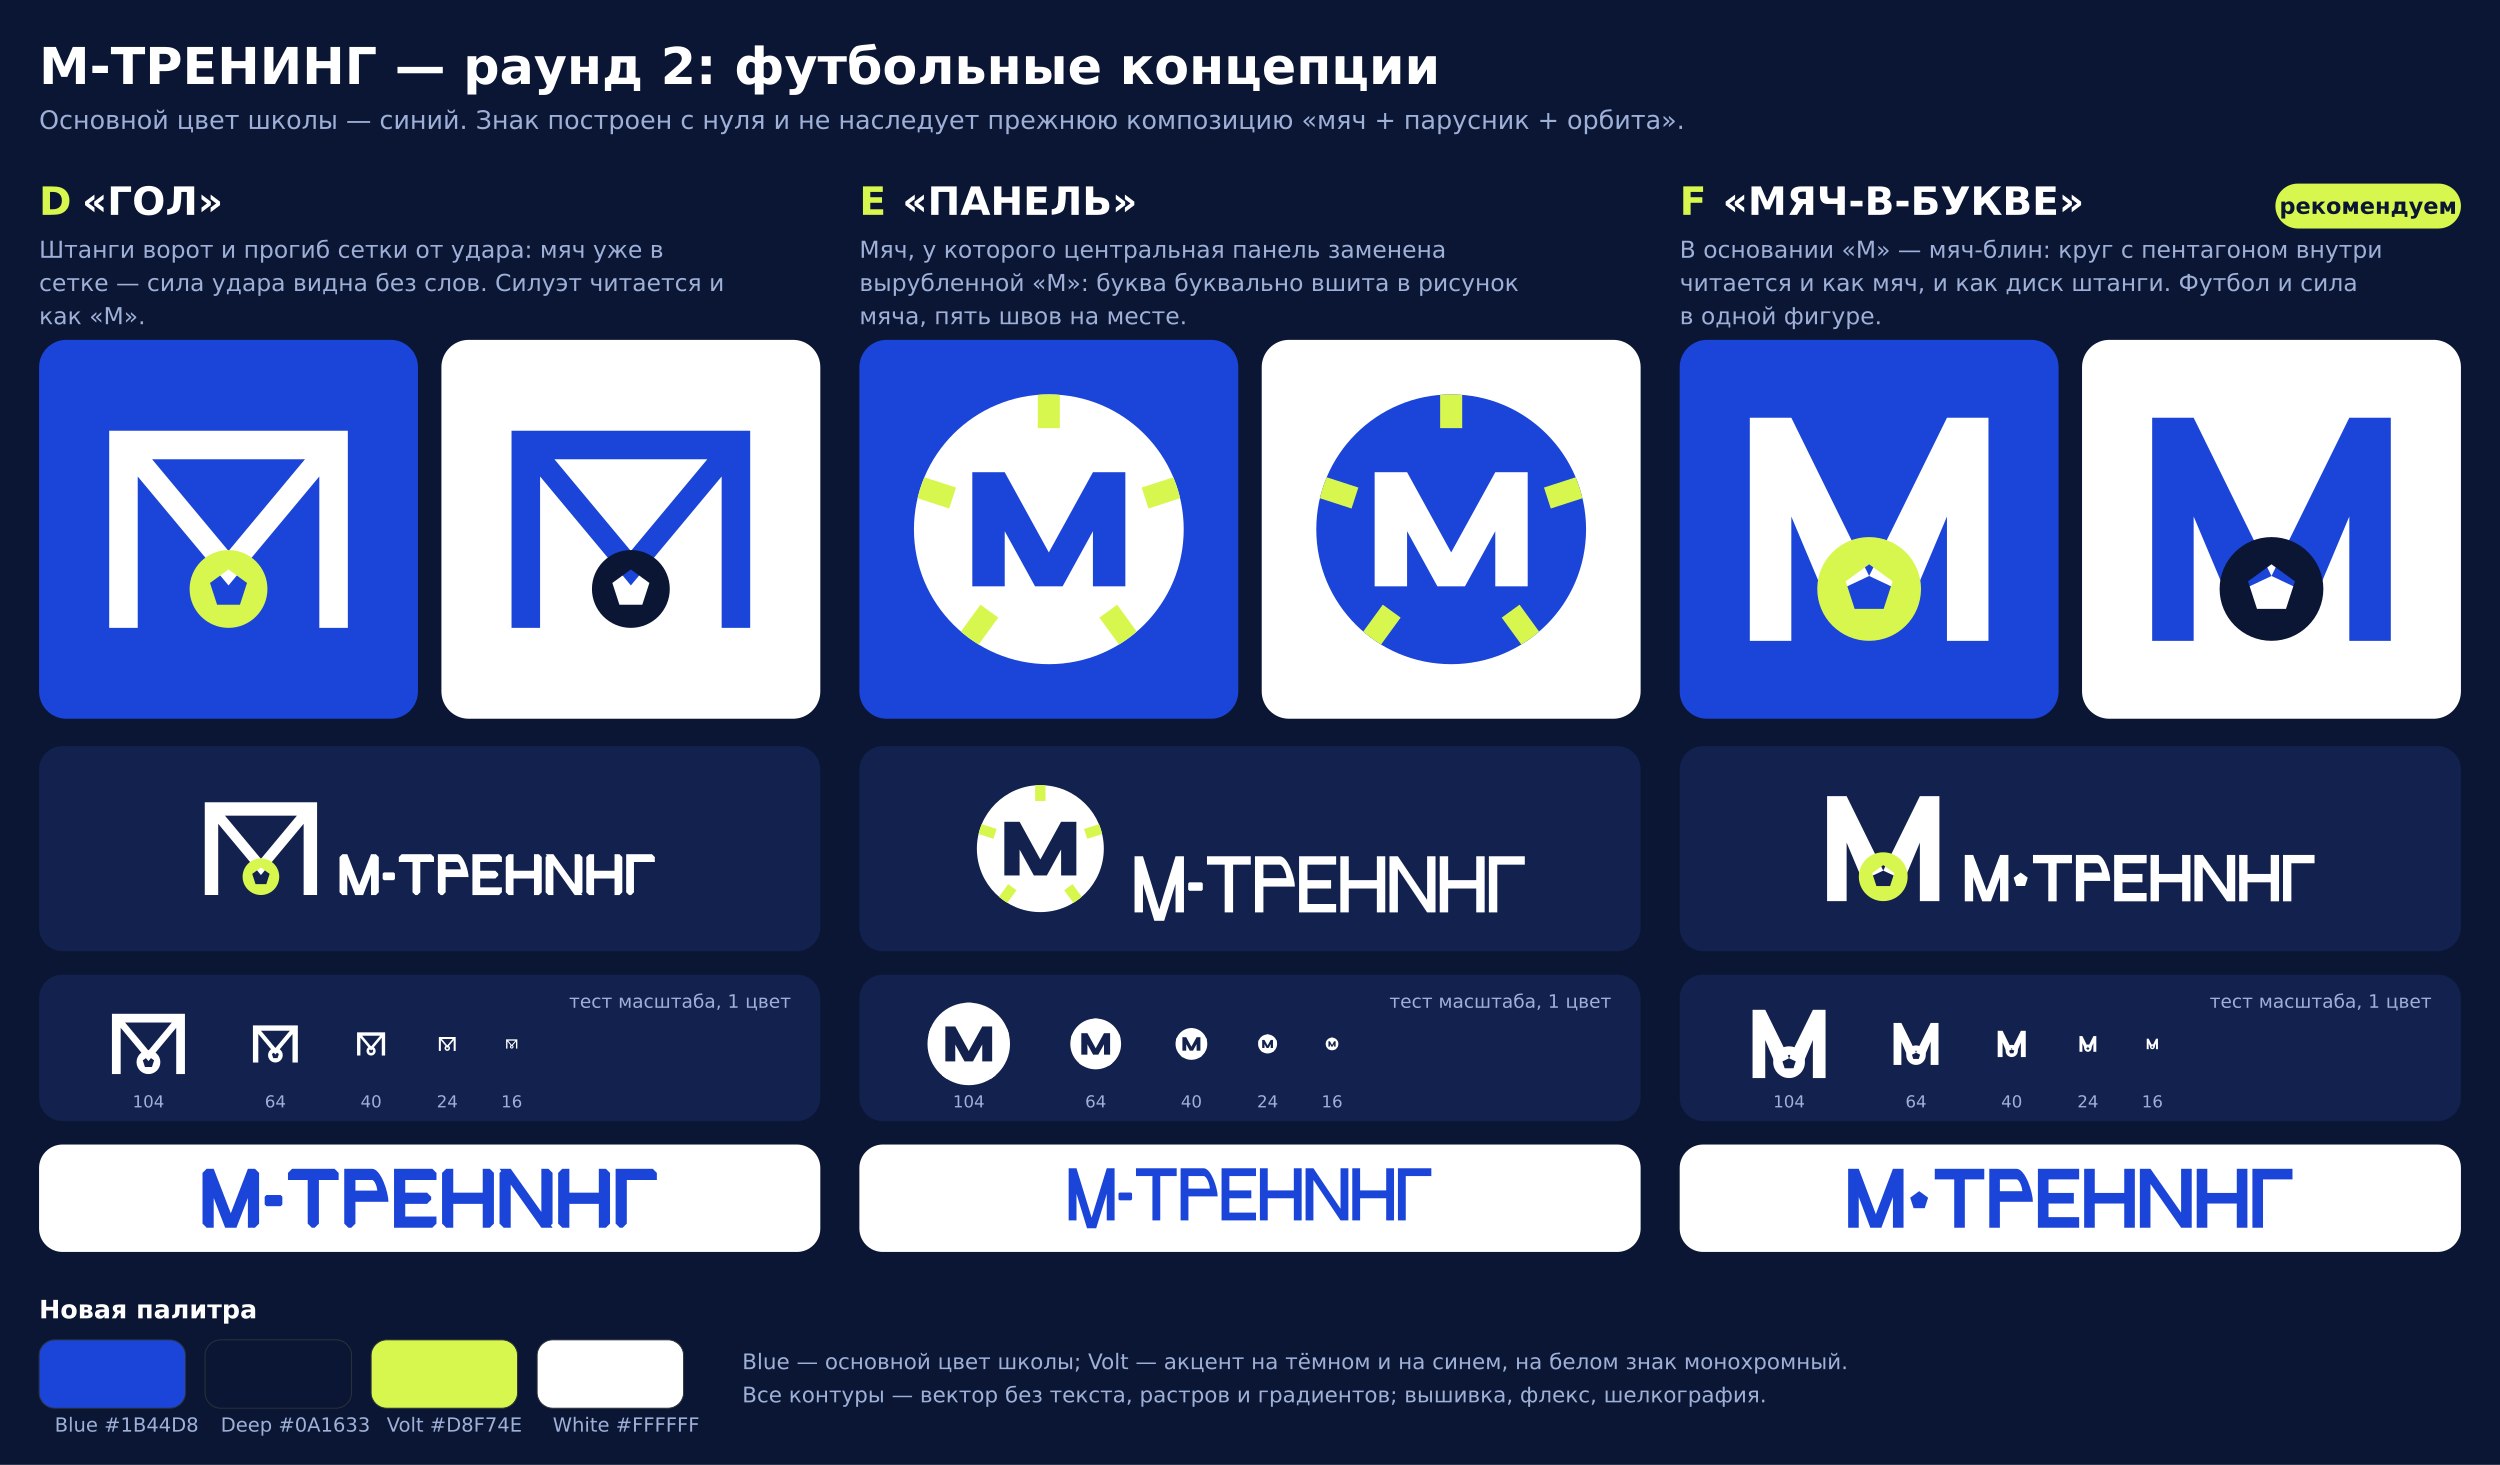
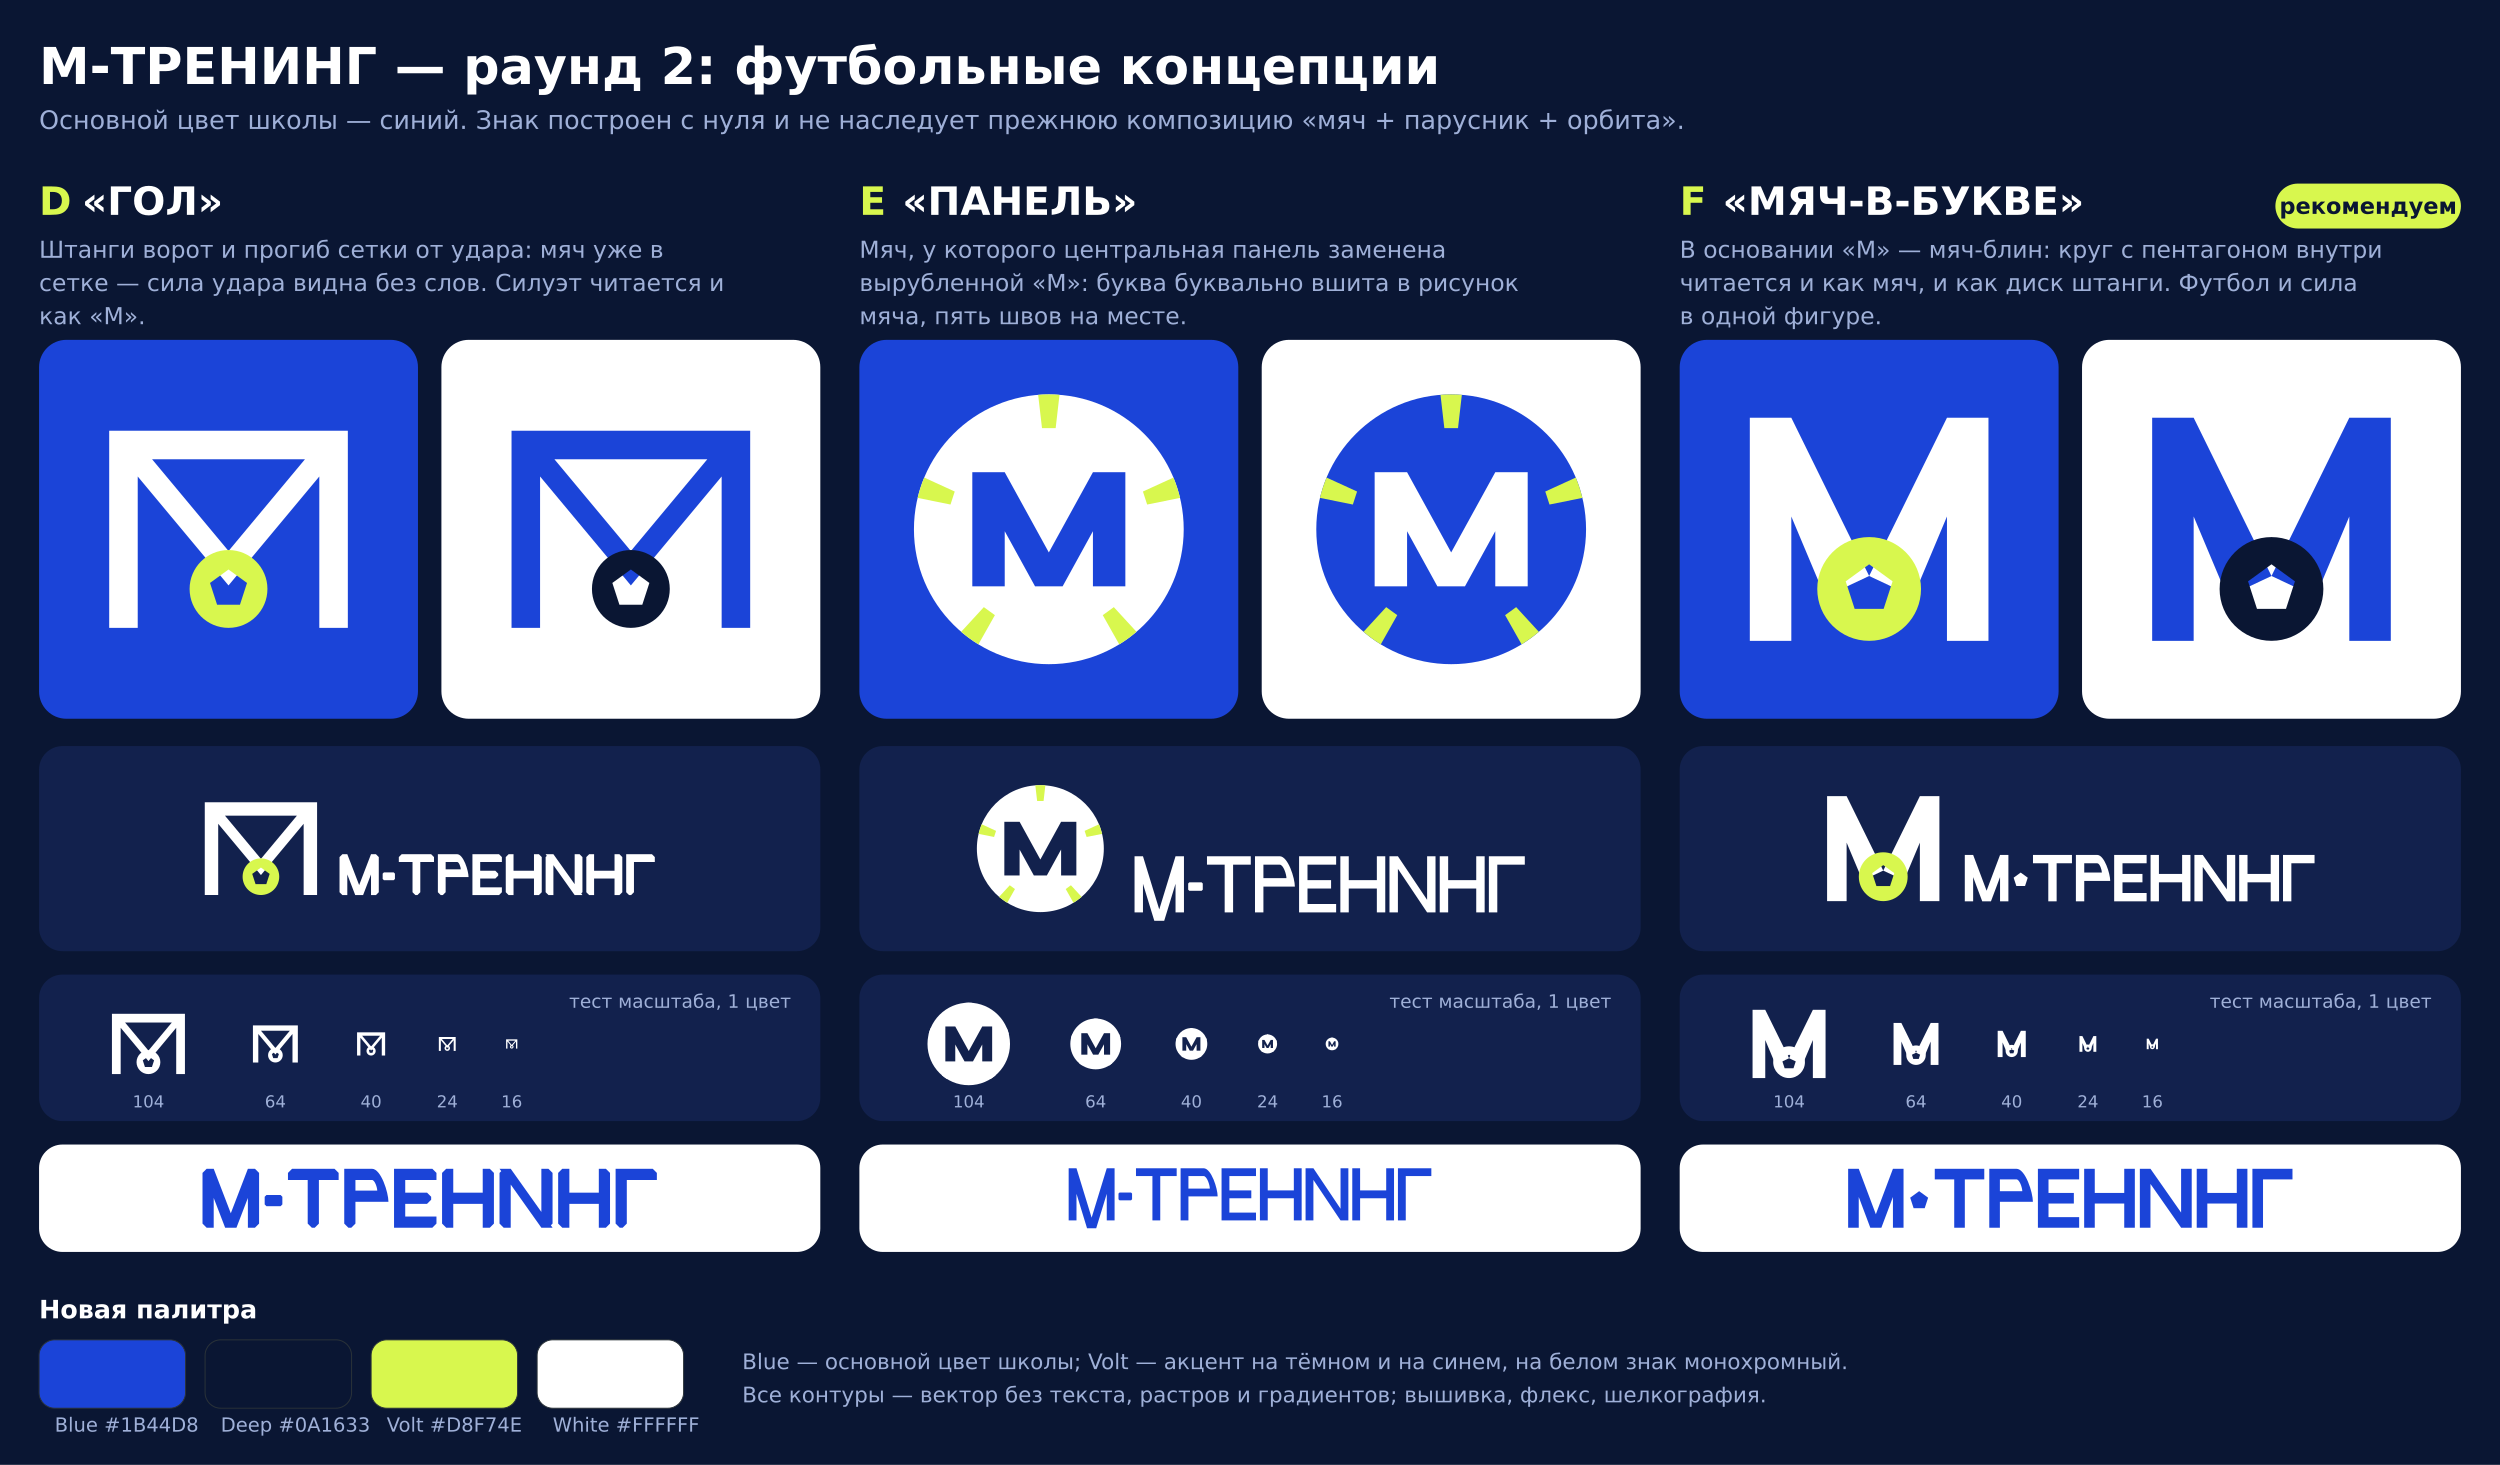
<svg xmlns="http://www.w3.org/2000/svg" viewBox="0 0 2560 1500" width="2560" height="1500">
  <rect width="2560" height="1500" fill="#0A1633" />
  <text x="40" y="86" font-family="DejaVu Sans" font-size="52" font-weight="bold" fill="#FFFFFF">М-ТРЕНИНГ — раунд 2: футбольные концепции</text>
  <text x="40" y="132" font-family="DejaVu Sans" font-size="26" fill="#9FB0D8">Основной цвет школы — синий. Знак построен с нуля и не наследует прежнюю композицию «мяч + парусник + орбита».</text>
  <text x="40" y="220" font-family="DejaVu Sans" font-size="40" font-weight="bold" fill="#D8F74E">D</text>
  <text x="84" y="220" font-family="DejaVu Sans" font-size="40" font-weight="bold" fill="#FFFFFF">«ГОЛ»</text>
  <text x="40" y="264" font-family="DejaVu Sans" font-size="24" fill="#9FB0D8">Штанги ворот и прогиб сетки от удара: мяч уже в</text>
  <text x="40" y="298" font-family="DejaVu Sans" font-size="24" fill="#9FB0D8">сетке — сила удара видна без слов. Силуэт читается и</text>
  <text x="40" y="332" font-family="DejaVu Sans" font-size="24" fill="#9FB0D8">как «М».</text>
  <rect x="40" y="348" width="388.0" height="388.0" rx="28" fill="#1B44D8" />
  <svg x="64" y="372" width="340.0" height="340.0" viewBox="0 0 256 256" preserveAspectRatio="xMidYMid meet">
    <path fill="#FFFFFF" d="M36 52H220V204H198V87.28L128 171.28L58 87.28V204H36ZM186.94 74H69.06L128 144.72L186.94 74Z" />
    <path fill="#D8F74E" d="M128 144C144.57 144 158 157.43 158 174C158 190.57 144.57 204 128 204C111.43 204 98 190.57 98 174C98 157.43 111.43 144 128 144ZM128 159 113.73 169.36 119.18 186.14H136.82L142.27 169.36Z" />
  </svg>
  <rect x="452.0" y="348" width="388.0" height="388.0" rx="28" fill="#FFFFFF" />
  <svg x="476.0" y="372" width="340.0" height="340.0" viewBox="0 0 256 256" preserveAspectRatio="xMidYMid meet">
    <path fill="#1B44D8" d="M36 52H220V204H198V87.28L128 171.28L58 87.28V204H36ZM186.94 74H69.06L128 144.72L186.94 74Z" />
    <path fill="#0A1633" d="M128 144C144.57 144 158 157.43 158 174C158 190.57 144.57 204 128 204C111.43 204 98 190.57 98 174C98 157.43 111.43 144 128 144ZM128 159 113.73 169.36 119.18 186.14H136.82L142.27 169.36Z" />
  </svg>
  <rect x="40" y="764.0" width="800" height="210" rx="24" fill="#12214D" />
  <svg x="70" y="789.0" width="740" height="160" viewBox="0 0 737 256" preserveAspectRatio="xMidYMid meet">
    <g transform="translate(-36 0)">
      <path fill="#FFFFFF" d="M36 52H220V204H198V87.28L128 171.28L58 87.28V204H36ZM186.94 74H69.06L128 144.72L186.94 74Z" />
      <path fill="#D8F74E" d="M128 144C144.57 144 158 157.43 158 174C158 190.57 144.57 204 128 204C111.43 204 98 190.57 98 174C98 157.43 111.43 144 128 144ZM128 159 113.73 169.36 119.18 186.14H136.82L142.27 169.36Z" />
    </g>
    <g transform="translate(220.78 137.12) scale(0.67)">
      <path fill="#FFFFFF" d="M0 7 7 0H19L48 75.52L77 0H89L96 7V93L89 100H77V49.48L57.6 100H38.4L19 49.48V100H7L0 93ZM504 7 506.91 4.09 504 0H523L575 73.24V0H587L594 7V93L591.09 95.91L594 100H575L523 26.76V100H511L504 93ZM325 0H390L397 7V19H344V40.5H381L388 47.5V52.5L381 59.5H344V81H397V93L390 100H325ZM406.5 7 413.5 0H425.5V40.5H475.5V0H487.5L494.5 7V93L487.5 100H475.5V59.5H425.5V100H413.5L406.5 93ZM603.5 7 610.5 0H622.5V40.5H672.5V0H684.5L691.5 7V93L684.5 100H672.5V59.5H622.5V100H610.5L603.5 93ZM240.5 0H287.5C302.96 0 315.5 40.54 315.5 56H259.5V93L252.5 100H247.5L240.5 93ZM145 7 152 0H224L231 7V19H197.5V93L190.5 100H185.5L178.5 93V19H145ZM701 0H764L771 7V19H720V93L713 100H708L701 93ZM259.5 19V37H296.5C296.5 32.03 292.47 19 287.5 19ZM105.5 47.5 108.5 44.5H132.5L135.5 47.5V60.5L132.5 63.5H108.5L105.5 60.5Z" />
    </g>
  </svg>
  <rect x="40" y="998.0" width="800" height="150" rx="24" fill="#12214D" />
  <svg x="100" y="1017.0" width="104" height="104" viewBox="0 0 256 256" preserveAspectRatio="xMidYMid meet">
    <path fill="#FFFFFF" d="M36 52H220V204H198V87.28L128 171.28L58 87.28V204H36ZM186.94 74H69.06L128 144.72L186.94 74Z" />
    <path fill="#FFFFFF" d="M128 144C144.57 144 158 157.43 158 174C158 190.57 144.57 204 128 204C111.43 204 98 190.57 98 174C98 157.43 111.43 144 128 144ZM128 159 113.73 169.36 119.18 186.14H136.82L142.27 169.36Z" />
  </svg>
  <text x="152.0" y="1134.0" text-anchor="middle" font-family="DejaVu Sans" font-size="17" fill="#9FB0D8">104</text>
  <svg x="250" y="1037.0" width="64" height="64" viewBox="0 0 256 256" preserveAspectRatio="xMidYMid meet">
    <path fill="#FFFFFF" d="M36 52H220V204H198V87.28L128 171.28L58 87.28V204H36ZM186.94 74H69.06L128 144.72L186.94 74Z" />
    <path fill="#FFFFFF" d="M128 144C144.57 144 158 157.43 158 174C158 190.57 144.57 204 128 204C111.43 204 98 190.57 98 174C98 157.43 111.43 144 128 144ZM128 159 113.73 169.36 119.18 186.14H136.82L142.27 169.36Z" />
  </svg>
  <text x="282.0" y="1134.0" text-anchor="middle" font-family="DejaVu Sans" font-size="17" fill="#9FB0D8">64</text>
  <svg x="360" y="1049.0" width="40" height="40" viewBox="0 0 256 256" preserveAspectRatio="xMidYMid meet">
    <path fill="#FFFFFF" d="M36 52H220V204H198V87.28L128 171.28L58 87.28V204H36ZM186.94 74H69.06L128 144.72L186.94 74Z" />
    <path fill="#FFFFFF" d="M128 144C144.57 144 158 157.43 158 174C158 190.57 144.57 204 128 204C111.43 204 98 190.57 98 174C98 157.43 111.43 144 128 144ZM128 159 113.73 169.36 119.18 186.14H136.82L142.27 169.36Z" />
  </svg>
  <text x="380.0" y="1134.0" text-anchor="middle" font-family="DejaVu Sans" font-size="17" fill="#9FB0D8">40</text>
  <svg x="446" y="1057.0" width="24" height="24" viewBox="0 0 256 256" preserveAspectRatio="xMidYMid meet">
    <path fill="#FFFFFF" d="M36 52H220V204H198V87.28L128 171.28L58 87.28V204H36ZM186.94 74H69.06L128 144.72L186.94 74Z" />
    <path fill="#FFFFFF" d="M128 144C144.57 144 158 157.43 158 174C158 190.57 144.57 204 128 204C111.43 204 98 190.57 98 174C98 157.43 111.43 144 128 144ZM128 159 113.73 169.36 119.18 186.14H136.82L142.27 169.36Z" />
  </svg>
  <text x="458.0" y="1134.0" text-anchor="middle" font-family="DejaVu Sans" font-size="17" fill="#9FB0D8">24</text>
  <svg x="516" y="1061.0" width="16" height="16" viewBox="0 0 256 256" preserveAspectRatio="xMidYMid meet">
    <path fill="#FFFFFF" d="M36 52H220V204H198V87.28L128 171.28L58 87.28V204H36ZM186.94 74H69.06L128 144.72L186.94 74Z" />
    <path fill="#FFFFFF" d="M128 144C144.57 144 158 157.43 158 174C158 190.57 144.57 204 128 204C111.43 204 98 190.57 98 174C98 157.43 111.43 144 128 144ZM128 159 113.73 169.36 119.18 186.14H136.82L142.27 169.36Z" />
  </svg>
  <text x="524.0" y="1134.0" text-anchor="middle" font-family="DejaVu Sans" font-size="17" fill="#9FB0D8">16</text>
  <text x="810" y="1032.0" text-anchor="end" font-family="DejaVu Sans" font-size="19" fill="#9FB0D8">тест масштаба, 1 цвет</text>
  <rect x="40" y="1172.0" width="800" height="110" rx="24" fill="#FFFFFF" />
  <svg x="80" y="1192.0" width="720" height="70" viewBox="-6.0 -8.0 783.0 116.0" preserveAspectRatio="xMidYMid meet">
    <g transform="translate(0 0)">
      <path fill="#1B44D8" d="M0 7 7 0H19L48 75.52L77 0H89L96 7V93L89 100H77V49.48L57.6 100H38.4L19 49.48V100H7L0 93ZM504 7 506.91 4.09 504 0H523L575 73.24V0H587L594 7V93L591.09 95.91L594 100H575L523 26.76V100H511L504 93ZM325 0H390L397 7V19H344V40.5H381L388 47.5V52.5L381 59.5H344V81H397V93L390 100H325ZM406.5 7 413.5 0H425.5V40.5H475.5V0H487.5L494.5 7V93L487.5 100H475.5V59.5H425.5V100H413.5L406.5 93ZM603.5 7 610.5 0H622.5V40.5H672.5V0H684.5L691.5 7V93L684.5 100H672.5V59.5H622.5V100H610.5L603.5 93ZM240.5 0H287.5C302.96 0 315.5 40.54 315.5 56H259.5V93L252.5 100H247.5L240.5 93ZM145 7 152 0H224L231 7V19H197.5V93L190.5 100H185.5L178.5 93V19H145ZM701 0H764L771 7V19H720V93L713 100H708L701 93ZM259.5 19V37H296.5C296.5 32.03 292.47 19 287.5 19ZM105.5 47.5 108.5 44.5H132.5L135.5 47.5V60.5L132.5 63.5H108.5L105.5 60.5Z" />
    </g>
  </svg>
  <text x="880" y="220" font-family="DejaVu Sans" font-size="40" font-weight="bold" fill="#D8F74E">E</text>
  <text x="924" y="220" font-family="DejaVu Sans" font-size="40" font-weight="bold" fill="#FFFFFF">«ПАНЕЛЬ»</text>
  <text x="880" y="264" font-family="DejaVu Sans" font-size="24" fill="#9FB0D8">Мяч, у которого центральная панель заменена</text>
  <text x="880" y="298" font-family="DejaVu Sans" font-size="24" fill="#9FB0D8">вырубленной «М»: буква буквально вшита в рисунок</text>
  <text x="880" y="332" font-family="DejaVu Sans" font-size="24" fill="#9FB0D8">мяча, пять швов на месте.</text>
  <rect x="880" y="348" width="388.0" height="388.0" rx="28" fill="#1B44D8" />
  <svg x="904" y="372" width="340.0" height="340.0" viewBox="0 0 256 256" preserveAspectRatio="xMidYMid meet">
    <path fill="#FFFFFF" d="M128 24C185.44 24 232 70.56 232 128C232 185.44 185.44 232 128 232C70.56 232 24 185.44 24 128C24 70.56 70.56 24 128 24ZM69 84V172H94V129.47L117.38 172H138.62L162 129.47V172H187V84H162L128 145.84L94 84Z" />
-     <path fill="#D8F74E" d="M199.56 95.81 223.98 87.88C224.76 89.74 225.49 91.63 226.16 93.55L227.65 98.13C228.23 100.08 228.76 102.05 229.23 104.05L204.81 111.98ZM51.19 111.98 26.77 104.05C27.24 102.05 27.77 100.08 28.35 98.13L29.84 93.55C30.51 91.63 31.24 89.74 32.02 87.88L56.44 95.81ZM180.72 186.11 195.8 206.86C193.95 208.46 192.03 209.99 190.06 211.46L188.06 212.92C186.11 214.3 184.1 215.62 182.06 216.86L166.97 196.1ZM89.03 196.1 73.94 216.86C71.9 215.62 69.89 214.3 67.94 212.92L65.94 211.46C63.97 209.99 62.05 208.46 60.2 206.86L75.28 186.11ZM119.5 50V24.34C122.3 24.12 125.14 24 128 24C130.86 24 133.7 24.12 136.5 24.34V50Z" />
+     <path fill="#D8F74E" d="M55.45 98.88 52.19 108.91 26.83 103.79C28.12 98.39 29.83 93.16 31.92 88.12ZM203.81 108.91 200.55 98.88 224.08 88.12C226.17 93.16 227.88 98.39 229.17 103.79ZM169.58 194.2 178.11 188.01 195.6 207.04C191.43 210.6 186.98 213.85 182.29 216.73ZM77.89 188.01 86.42 194.2 73.71 216.73C69.02 213.85 64.57 210.6 60.4 207.04ZM133.27 50H122.73L119.77 24.32C122.48 24.11 125.23 24 128 24C130.77 24 133.52 24.11 136.23 24.32Z" />
  </svg>
  <rect x="1292.0" y="348" width="388.0" height="388.0" rx="28" fill="#FFFFFF" />
  <svg x="1316.0" y="372" width="340.0" height="340.0" viewBox="0 0 256 256" preserveAspectRatio="xMidYMid meet">
    <path fill="#1B44D8" d="M128 24C185.44 24 232 70.56 232 128C232 185.44 185.44 232 128 232C70.56 232 24 185.44 24 128C24 70.56 70.56 24 128 24ZM69 84V172H94V129.47L117.38 172H138.62L162 129.47V172H187V84H162L128 145.84L94 84Z" />
-     <path fill="#D8F74E" d="M199.56 95.81 223.98 87.88C224.76 89.74 225.49 91.63 226.16 93.55L227.65 98.13C228.23 100.08 228.76 102.05 229.23 104.05L204.81 111.98ZM51.19 111.98 26.77 104.05C27.24 102.05 27.77 100.08 28.35 98.13L29.84 93.55C30.51 91.63 31.24 89.74 32.02 87.88L56.44 95.81ZM180.72 186.11 195.8 206.86C193.95 208.46 192.03 209.99 190.06 211.46L188.06 212.92C186.11 214.3 184.1 215.62 182.06 216.86L166.97 196.1ZM89.03 196.1 73.94 216.86C71.9 215.62 69.89 214.3 67.94 212.92L65.94 211.46C63.97 209.99 62.05 208.46 60.2 206.86L75.28 186.11ZM119.5 50V24.34C122.3 24.12 125.14 24 128 24C130.86 24 133.7 24.12 136.5 24.34V50Z" />
+     <path fill="#D8F74E" d="M55.45 98.88 52.19 108.91 26.83 103.79C28.12 98.39 29.83 93.16 31.92 88.12ZM203.81 108.91 200.55 98.88 224.08 88.12C226.17 93.16 227.88 98.39 229.17 103.79ZM169.58 194.2 178.11 188.01 195.6 207.04C191.43 210.6 186.98 213.85 182.29 216.73ZM77.89 188.01 86.42 194.2 73.71 216.73C69.02 213.85 64.57 210.6 60.4 207.04ZM133.27 50H122.73L119.77 24.32C122.48 24.11 125.23 24 128 24C130.77 24 133.52 24.11 136.23 24.32Z" />
  </svg>
  <rect x="880" y="764.0" width="800" height="210" rx="24" fill="#12214D" />
  <svg x="910" y="789.0" width="740" height="160" viewBox="0 0 895 256" preserveAspectRatio="xMidYMid meet">
    <g transform="translate(-24 0)">
      <path fill="#FFFFFF" d="M128 24C185.44 24 232 70.56 232 128C232 185.44 185.44 232 128 232C70.56 232 24 185.44 24 128C24 70.56 70.56 24 128 24ZM69 84V172H94V129.47L117.38 172H138.62L162 129.47V172H187V84H162L128 145.84L94 84Z" />
-       <path fill="#D8F74E" d="M199.56 95.81 223.98 87.88C224.76 89.74 225.49 91.63 226.16 93.55L227.65 98.13C228.23 100.08 228.76 102.05 229.23 104.05L204.81 111.98ZM51.19 111.98 26.77 104.05C27.24 102.05 27.77 100.08 28.35 98.13L29.84 93.55C30.51 91.63 31.24 89.74 32.02 87.88L56.44 95.81ZM180.72 186.11 195.8 206.86C193.95 208.46 192.03 209.99 190.06 211.46L188.06 212.92C186.11 214.3 184.1 215.62 182.06 216.86L166.97 196.1ZM89.03 196.1 73.94 216.86C71.9 215.62 69.89 214.3 67.94 212.92L65.94 211.46C63.97 209.99 62.05 208.46 60.2 206.86L75.28 186.11ZM119.5 50V24.34C122.3 24.12 125.14 24 128 24C130.86 24 133.7 24.12 136.5 24.34V50Z" />
+       <path fill="#D8F74E" d="M55.45 98.88 52.19 108.91 26.83 103.79C28.12 98.39 29.83 93.16 31.92 88.12ZM203.81 108.91 200.55 98.88 224.08 88.12C226.17 93.16 227.88 98.39 229.17 103.79ZM169.58 194.2 178.11 188.01 195.6 207.04C191.43 210.6 186.98 213.85 182.29 216.73ZM77.89 188.01 86.42 194.2 73.71 216.73C69.02 213.85 64.57 210.6 60.4 207.04ZM133.27 50H122.73L119.77 24.32C122.48 24.11 125.23 24 128 24C130.77 24 133.52 24.11 136.23 24.32Z" />
    </g>
    <g transform="translate(258.34 140.48) scale(0.92)">
      <path fill="#FFFFFF" d="M0 0H15L44 94.74L73 0H88V100H73V49.01L52.8 115H35.2L15 49.01V100H0ZM454 0H469L521 77.61V0H536V100H521L469 22.39V100H454ZM214.5 0H258.5C273.41 0 285.5 39.09 285.5 54H229.5V100H214.5ZM366.5 0H381.5V42.5H431.5V0H446.5V100H431.5V57.5H381.5V100H366.5ZM543.5 0H558.5V42.5H608.5V0H623.5V100H608.5V57.5H558.5V100H543.5ZM293 0H359V15H308V42.5H350V57.5H308V85H359V100H293ZM129 0H207V15H175.5V100H160.5V15H129ZM631 0H695V15H646V100H631ZM229.5 15V39H270.5C270.5 32.37 265.13 15 258.5 15ZM95.5 48.5 97.5 46.5H119.5L121.5 48.5V59.5L119.5 61.5H97.5L95.5 59.5Z" />
    </g>
  </svg>
  <rect x="880" y="998.0" width="800" height="150" rx="24" fill="#12214D" />
  <svg x="940" y="1017.0" width="104" height="104" viewBox="0 0 256 256" preserveAspectRatio="xMidYMid meet">
    <path fill="#FFFFFF" d="M128 24C185.44 24 232 70.56 232 128C232 185.44 185.44 232 128 232C70.56 232 24 185.44 24 128C24 70.56 70.56 24 128 24ZM69 84V172H94V129.47L117.38 172H138.62L162 129.47V172H187V84H162L128 145.84L94 84Z" />
-     <path fill="#FFFFFF" d="M199.56 95.81 223.98 87.88C224.76 89.74 225.49 91.63 226.16 93.55L227.65 98.13C228.23 100.08 228.76 102.05 229.23 104.05L204.81 111.98ZM51.19 111.98 26.77 104.05C27.24 102.05 27.77 100.08 28.35 98.13L29.84 93.55C30.51 91.63 31.24 89.74 32.02 87.88L56.44 95.81ZM180.72 186.11 195.8 206.86C193.95 208.46 192.03 209.99 190.06 211.46L188.06 212.92C186.11 214.3 184.1 215.62 182.06 216.86L166.97 196.1ZM89.03 196.1 73.94 216.86C71.9 215.62 69.89 214.3 67.94 212.92L65.94 211.46C63.97 209.99 62.05 208.46 60.2 206.86L75.28 186.11ZM119.5 50V24.34C122.3 24.12 125.14 24 128 24C130.86 24 133.7 24.12 136.5 24.34V50Z" />
+     <path fill="#FFFFFF" d="M55.45 98.88 52.19 108.91 26.83 103.79C28.12 98.39 29.83 93.16 31.92 88.12ZM203.81 108.91 200.55 98.88 224.08 88.12C226.17 93.16 227.88 98.39 229.17 103.79ZM169.58 194.2 178.11 188.01 195.6 207.04C191.43 210.6 186.98 213.85 182.29 216.73ZM77.89 188.01 86.42 194.2 73.71 216.73C69.02 213.85 64.57 210.6 60.4 207.04ZM133.27 50H122.73L119.77 24.32C122.48 24.11 125.23 24 128 24C130.77 24 133.52 24.11 136.23 24.32Z" />
  </svg>
  <text x="992.0" y="1134.0" text-anchor="middle" font-family="DejaVu Sans" font-size="17" fill="#9FB0D8">104</text>
  <svg x="1090" y="1037.0" width="64" height="64" viewBox="0 0 256 256" preserveAspectRatio="xMidYMid meet">
    <path fill="#FFFFFF" d="M128 24C185.44 24 232 70.56 232 128C232 185.44 185.44 232 128 232C70.56 232 24 185.44 24 128C24 70.56 70.56 24 128 24ZM69 84V172H94V129.47L117.38 172H138.62L162 129.47V172H187V84H162L128 145.84L94 84Z" />
-     <path fill="#FFFFFF" d="M199.56 95.81 223.98 87.88C224.76 89.74 225.49 91.63 226.16 93.55L227.65 98.13C228.23 100.08 228.76 102.05 229.23 104.05L204.81 111.98ZM51.19 111.98 26.77 104.05C27.24 102.05 27.77 100.08 28.35 98.13L29.84 93.55C30.51 91.63 31.24 89.74 32.02 87.88L56.44 95.81ZM180.72 186.11 195.8 206.86C193.95 208.46 192.03 209.99 190.06 211.46L188.06 212.92C186.11 214.3 184.1 215.62 182.06 216.86L166.97 196.1ZM89.03 196.1 73.94 216.86C71.9 215.62 69.89 214.3 67.94 212.92L65.94 211.46C63.97 209.99 62.05 208.46 60.2 206.86L75.28 186.11ZM119.5 50V24.34C122.3 24.12 125.14 24 128 24C130.86 24 133.7 24.12 136.5 24.34V50Z" />
+     <path fill="#FFFFFF" d="M55.45 98.88 52.19 108.91 26.83 103.79C28.12 98.39 29.83 93.16 31.92 88.12ZM203.81 108.91 200.55 98.88 224.08 88.12C226.17 93.16 227.88 98.39 229.17 103.79ZM169.58 194.2 178.11 188.01 195.6 207.04C191.43 210.6 186.98 213.85 182.29 216.73ZM77.89 188.01 86.42 194.2 73.71 216.73C69.02 213.85 64.57 210.6 60.4 207.04ZM133.27 50H122.73L119.77 24.32C122.48 24.11 125.23 24 128 24C130.77 24 133.52 24.11 136.23 24.32Z" />
  </svg>
  <text x="1122.0" y="1134.0" text-anchor="middle" font-family="DejaVu Sans" font-size="17" fill="#9FB0D8">64</text>
  <svg x="1200" y="1049.0" width="40" height="40" viewBox="0 0 256 256" preserveAspectRatio="xMidYMid meet">
    <path fill="#FFFFFF" d="M128 24C185.44 24 232 70.56 232 128C232 185.44 185.44 232 128 232C70.56 232 24 185.44 24 128C24 70.56 70.56 24 128 24ZM69 84V172H94V129.47L117.38 172H138.62L162 129.47V172H187V84H162L128 145.84L94 84Z" />
-     <path fill="#FFFFFF" d="M199.56 95.81 223.98 87.88C224.76 89.74 225.49 91.63 226.16 93.55L227.65 98.13C228.23 100.08 228.76 102.05 229.23 104.05L204.81 111.98ZM51.19 111.98 26.77 104.05C27.24 102.05 27.77 100.08 28.35 98.13L29.84 93.55C30.51 91.63 31.24 89.74 32.02 87.88L56.44 95.81ZM180.72 186.11 195.8 206.86C193.95 208.46 192.03 209.99 190.06 211.46L188.06 212.92C186.11 214.3 184.1 215.62 182.06 216.86L166.97 196.1ZM89.03 196.1 73.94 216.86C71.9 215.62 69.89 214.3 67.94 212.92L65.94 211.46C63.97 209.99 62.05 208.46 60.2 206.86L75.28 186.11ZM119.5 50V24.34C122.3 24.12 125.14 24 128 24C130.86 24 133.7 24.12 136.5 24.34V50Z" />
+     <path fill="#FFFFFF" d="M55.45 98.88 52.19 108.91 26.83 103.79C28.12 98.39 29.83 93.16 31.92 88.12ZM203.81 108.91 200.55 98.88 224.08 88.12C226.17 93.16 227.88 98.39 229.17 103.79ZM169.58 194.2 178.11 188.01 195.6 207.04C191.43 210.6 186.98 213.85 182.29 216.73ZM77.89 188.01 86.42 194.2 73.71 216.73C69.02 213.85 64.57 210.6 60.4 207.04ZM133.27 50H122.73L119.77 24.32C122.48 24.11 125.23 24 128 24C130.77 24 133.52 24.11 136.23 24.32Z" />
  </svg>
  <text x="1220.0" y="1134.0" text-anchor="middle" font-family="DejaVu Sans" font-size="17" fill="#9FB0D8">40</text>
  <svg x="1286" y="1057.0" width="24" height="24" viewBox="0 0 256 256" preserveAspectRatio="xMidYMid meet">
    <path fill="#FFFFFF" d="M128 24C185.44 24 232 70.56 232 128C232 185.44 185.44 232 128 232C70.56 232 24 185.44 24 128C24 70.56 70.56 24 128 24ZM69 84V172H94V129.47L117.38 172H138.62L162 129.47V172H187V84H162L128 145.84L94 84Z" />
-     <path fill="#FFFFFF" d="M199.56 95.81 223.98 87.88C224.76 89.74 225.49 91.63 226.16 93.55L227.65 98.13C228.23 100.08 228.76 102.05 229.23 104.05L204.81 111.98ZM51.19 111.98 26.77 104.05C27.24 102.05 27.77 100.08 28.35 98.13L29.84 93.55C30.51 91.63 31.24 89.74 32.02 87.88L56.44 95.81ZM180.72 186.11 195.8 206.86C193.95 208.46 192.03 209.99 190.06 211.46L188.06 212.92C186.11 214.3 184.1 215.62 182.06 216.86L166.97 196.1ZM89.03 196.1 73.94 216.86C71.9 215.62 69.89 214.3 67.94 212.92L65.94 211.46C63.97 209.99 62.05 208.46 60.2 206.86L75.28 186.11ZM119.5 50V24.34C122.3 24.12 125.14 24 128 24C130.86 24 133.7 24.12 136.5 24.34V50Z" />
+     <path fill="#FFFFFF" d="M55.45 98.88 52.19 108.91 26.83 103.79C28.12 98.39 29.83 93.16 31.92 88.12ZM203.81 108.91 200.55 98.88 224.08 88.12C226.17 93.16 227.88 98.39 229.17 103.79ZM169.58 194.2 178.11 188.01 195.6 207.04C191.43 210.6 186.98 213.85 182.29 216.73ZM77.89 188.01 86.42 194.2 73.71 216.73C69.02 213.85 64.57 210.6 60.4 207.04ZM133.27 50H122.73L119.77 24.32C122.48 24.11 125.23 24 128 24C130.77 24 133.52 24.11 136.23 24.32Z" />
  </svg>
  <text x="1298.0" y="1134.0" text-anchor="middle" font-family="DejaVu Sans" font-size="17" fill="#9FB0D8">24</text>
  <svg x="1356" y="1061.0" width="16" height="16" viewBox="0 0 256 256" preserveAspectRatio="xMidYMid meet">
    <path fill="#FFFFFF" d="M128 24C185.44 24 232 70.56 232 128C232 185.44 185.44 232 128 232C70.56 232 24 185.44 24 128C24 70.56 70.56 24 128 24ZM69 84V172H94V129.47L117.38 172H138.62L162 129.47V172H187V84H162L128 145.84L94 84Z" />
-     <path fill="#FFFFFF" d="M199.56 95.81 223.98 87.88C224.76 89.74 225.49 91.63 226.16 93.55L227.65 98.13C228.23 100.08 228.76 102.05 229.23 104.05L204.81 111.98ZM51.19 111.98 26.77 104.05C27.24 102.05 27.77 100.08 28.35 98.13L29.84 93.55C30.51 91.63 31.24 89.74 32.02 87.88L56.44 95.81ZM180.72 186.11 195.8 206.86C193.95 208.46 192.03 209.99 190.06 211.46L188.06 212.92C186.11 214.3 184.1 215.62 182.06 216.86L166.97 196.1ZM89.03 196.1 73.94 216.86C71.9 215.62 69.89 214.3 67.94 212.92L65.94 211.46C63.97 209.99 62.05 208.46 60.2 206.86L75.28 186.11ZM119.5 50V24.34C122.3 24.12 125.14 24 128 24C130.86 24 133.7 24.12 136.5 24.34V50Z" />
+     <path fill="#FFFFFF" d="M55.45 98.88 52.19 108.91 26.83 103.79C28.12 98.39 29.83 93.16 31.92 88.12ZM203.81 108.91 200.55 98.88 224.08 88.12C226.17 93.16 227.88 98.39 229.17 103.79ZM169.58 194.2 178.11 188.01 195.6 207.04C191.43 210.6 186.98 213.85 182.29 216.73ZM77.89 188.01 86.42 194.2 73.71 216.73C69.02 213.85 64.57 210.6 60.4 207.04ZM133.27 50H122.73L119.77 24.32C122.48 24.11 125.23 24 128 24C130.77 24 133.52 24.11 136.23 24.32Z" />
  </svg>
  <text x="1364.0" y="1134.0" text-anchor="middle" font-family="DejaVu Sans" font-size="17" fill="#9FB0D8">16</text>
  <text x="1650" y="1032.0" text-anchor="end" font-family="DejaVu Sans" font-size="19" fill="#9FB0D8">тест масштаба, 1 цвет</text>
  <rect x="880" y="1172.0" width="800" height="110" rx="24" fill="#FFFFFF" />
  <svg x="920" y="1192.0" width="720" height="70" viewBox="-6.0 -8.0 707.0 131.0" preserveAspectRatio="xMidYMid meet">
    <g transform="translate(0 0)">
      <path fill="#1B44D8" d="M0 0H15L44 94.74L73 0H88V100H73V49.01L52.8 115H35.2L15 49.01V100H0ZM454 0H469L521 77.61V0H536V100H521L469 22.39V100H454ZM214.5 0H258.5C273.41 0 285.5 39.09 285.5 54H229.5V100H214.5ZM366.5 0H381.5V42.5H431.5V0H446.5V100H431.5V57.5H381.5V100H366.5ZM543.5 0H558.5V42.5H608.5V0H623.5V100H608.5V57.5H558.5V100H543.5ZM293 0H359V15H308V42.5H350V57.5H308V85H359V100H293ZM129 0H207V15H175.5V100H160.5V15H129ZM631 0H695V15H646V100H631ZM229.5 15V39H270.5C270.5 32.37 265.13 15 258.5 15ZM95.5 48.5 97.5 46.5H119.5L121.5 48.5V59.5L119.5 61.5H97.5L95.5 59.5Z" />
    </g>
  </svg>
  <text x="1720" y="220" font-family="DejaVu Sans" font-size="40" font-weight="bold" fill="#D8F74E">F</text>
  <text x="1764" y="220" font-family="DejaVu Sans" font-size="40" font-weight="bold" fill="#FFFFFF">«МЯЧ-В-БУКВЕ»</text>
  <text x="1720" y="264" font-family="DejaVu Sans" font-size="24" fill="#9FB0D8">В основании «М» — мяч-блин: круг с пентагоном внутри</text>
  <text x="1720" y="298" font-family="DejaVu Sans" font-size="24" fill="#9FB0D8">читается и как мяч, и как диск штанги. Футбол и сила</text>
  <text x="1720" y="332" font-family="DejaVu Sans" font-size="24" fill="#9FB0D8">в одной фигуре.</text>
  <rect x="1720" y="348" width="388.0" height="388.0" rx="28" fill="#1B44D8" />
  <svg x="1744" y="372" width="340.0" height="340.0" viewBox="0 0 256 256" preserveAspectRatio="xMidYMid meet">
    <path fill="#FFFFFF" d="M36 42H68L128 164L188 42H220V214H188V118.14L162 180L128 164L94 180L68 118.14V214H36Z" />
    <path fill="#D8F74E" d="M128 134C150.09 134 168 151.91 168 174C168 196.09 150.09 214 128 214C105.91 214 88 196.09 88 174C88 151.91 105.91 134 128 134ZM128 155 109.93 168.13 116.83 189.37H139.17L146.07 168.13Z" />
  </svg>
  <rect x="2132.0" y="348" width="388.0" height="388.0" rx="28" fill="#FFFFFF" />
  <svg x="2156.0" y="372" width="340.0" height="340.0" viewBox="0 0 256 256" preserveAspectRatio="xMidYMid meet">
    <path fill="#1B44D8" d="M36 42H68L128 164L188 42H220V214H188V118.14L162 180L128 164L94 180L68 118.14V214H36Z" />
    <path fill="#0A1633" d="M128 134C150.09 134 168 151.91 168 174C168 196.09 150.09 214 128 214C105.91 214 88 196.09 88 174C88 151.91 105.91 134 128 134ZM128 155 109.93 168.13 116.83 189.37H139.17L146.07 168.13Z" />
  </svg>
  <rect x="1720" y="764.0" width="800" height="210" rx="24" fill="#12214D" />
  <svg x="1750" y="789.0" width="740" height="160" viewBox="0 0 797 256" preserveAspectRatio="xMidYMid meet">
    <g transform="translate(-36 0)">
      <path fill="#FFFFFF" d="M36 42H68L128 164L188 42H220V214H188V118.14L162 180L128 164L94 180L68 118.14V214H36Z" />
      <path fill="#D8F74E" d="M128 134C150.09 134 168 151.91 168 174C168 196.09 150.09 214 128 214C105.91 214 88 196.09 88 174C88 151.91 105.91 134 128 134ZM128 155 109.93 168.13 116.83 189.37H139.17L146.07 168.13Z" />
    </g>
    <g transform="translate(225.62 138.32) scale(0.76)">
      <path fill="#FFFFFF" d="M0 0H18L47 77.13L76 0H94V100H76V47.87L56.4 100H37.6L18 47.87V100H0ZM495 0H513L565 74.29V0H583V100H565L513 25.71V100H495ZM239.5 0H285.5C300.96 0 313.5 40.54 313.5 56H257.5V100H239.5ZM400.5 0H418.5V41H468.5V0H486.5V100H468.5V59H418.5V100H400.5ZM591.5 0H609.5V41H659.5V0H677.5V100H659.5V59H609.5V100H591.5ZM322 0H392V18H340V41H383V59H340V82H392V100H322ZM147 0H231V18H198V100H180V18H147ZM686 0H754V18H704V100H686ZM257.5 18V38H295.5C295.5 32.48 291.02 18 285.5 18ZM120.5 38 135.72 49.06 129.9 66.94H111.1L105.28 49.06Z" />
    </g>
  </svg>
  <rect x="1720" y="998.0" width="800" height="150" rx="24" fill="#12214D" />
  <svg x="1780" y="1017.0" width="104" height="104" viewBox="0 0 256 256" preserveAspectRatio="xMidYMid meet">
    <path fill="#FFFFFF" d="M36 42H68L128 164L188 42H220V214H188V118.14L162 180L128 164L94 180L68 118.14V214H36Z" />
    <path fill="#FFFFFF" d="M128 134C150.09 134 168 151.91 168 174C168 196.09 150.09 214 128 214C105.91 214 88 196.09 88 174C88 151.91 105.91 134 128 134ZM128 155 109.93 168.13 116.83 189.37H139.17L146.07 168.13Z" />
  </svg>
  <text x="1832.0" y="1134.0" text-anchor="middle" font-family="DejaVu Sans" font-size="17" fill="#9FB0D8">104</text>
  <svg x="1930" y="1037.0" width="64" height="64" viewBox="0 0 256 256" preserveAspectRatio="xMidYMid meet">
    <path fill="#FFFFFF" d="M36 42H68L128 164L188 42H220V214H188V118.14L162 180L128 164L94 180L68 118.14V214H36Z" />
    <path fill="#FFFFFF" d="M128 134C150.09 134 168 151.91 168 174C168 196.09 150.09 214 128 214C105.91 214 88 196.09 88 174C88 151.91 105.91 134 128 134ZM128 155 109.93 168.13 116.83 189.37H139.17L146.07 168.13Z" />
  </svg>
  <text x="1962.0" y="1134.0" text-anchor="middle" font-family="DejaVu Sans" font-size="17" fill="#9FB0D8">64</text>
  <svg x="2040" y="1049.0" width="40" height="40" viewBox="0 0 256 256" preserveAspectRatio="xMidYMid meet">
    <path fill="#FFFFFF" d="M36 42H68L128 164L188 42H220V214H188V118.14L162 180L128 164L94 180L68 118.14V214H36Z" />
    <path fill="#FFFFFF" d="M128 134C150.09 134 168 151.91 168 174C168 196.09 150.09 214 128 214C105.91 214 88 196.09 88 174C88 151.91 105.91 134 128 134ZM128 155 109.93 168.13 116.83 189.37H139.17L146.07 168.13Z" />
  </svg>
  <text x="2060.0" y="1134.0" text-anchor="middle" font-family="DejaVu Sans" font-size="17" fill="#9FB0D8">40</text>
  <svg x="2126" y="1057.0" width="24" height="24" viewBox="0 0 256 256" preserveAspectRatio="xMidYMid meet">
    <path fill="#FFFFFF" d="M36 42H68L128 164L188 42H220V214H188V118.14L162 180L128 164L94 180L68 118.14V214H36Z" />
    <path fill="#FFFFFF" d="M128 134C150.09 134 168 151.91 168 174C168 196.09 150.09 214 128 214C105.91 214 88 196.09 88 174C88 151.91 105.91 134 128 134ZM128 155 109.93 168.13 116.83 189.37H139.17L146.07 168.13Z" />
  </svg>
  <text x="2138.0" y="1134.0" text-anchor="middle" font-family="DejaVu Sans" font-size="17" fill="#9FB0D8">24</text>
  <svg x="2196" y="1061.0" width="16" height="16" viewBox="0 0 256 256" preserveAspectRatio="xMidYMid meet">
    <path fill="#FFFFFF" d="M36 42H68L128 164L188 42H220V214H188V118.14L162 180L128 164L94 180L68 118.14V214H36Z" />
    <path fill="#FFFFFF" d="M128 134C150.09 134 168 151.91 168 174C168 196.09 150.09 214 128 214C105.91 214 88 196.09 88 174C88 151.91 105.91 134 128 134ZM128 155 109.93 168.13 116.83 189.37H139.17L146.07 168.13Z" />
  </svg>
  <text x="2204.0" y="1134.0" text-anchor="middle" font-family="DejaVu Sans" font-size="17" fill="#9FB0D8">16</text>
  <text x="2490" y="1032.0" text-anchor="end" font-family="DejaVu Sans" font-size="19" fill="#9FB0D8">тест масштаба, 1 цвет</text>
  <rect x="1720" y="1172.0" width="800" height="110" rx="24" fill="#FFFFFF" />
  <svg x="1760" y="1192.0" width="720" height="70" viewBox="-6.0 -8.0 766.0 116.0" preserveAspectRatio="xMidYMid meet">
    <g transform="translate(0 0)">
      <path fill="#1B44D8" d="M0 0H18L47 77.13L76 0H94V100H76V47.87L56.4 100H37.6L18 47.87V100H0ZM495 0H513L565 74.29V0H583V100H565L513 25.71V100H495ZM239.5 0H285.5C300.96 0 313.5 40.54 313.5 56H257.5V100H239.5ZM400.5 0H418.5V41H468.5V0H486.5V100H468.5V59H418.5V100H400.5ZM591.5 0H609.5V41H659.5V0H677.5V100H659.5V59H609.5V100H591.5ZM322 0H392V18H340V41H383V59H340V82H392V100H322ZM147 0H231V18H198V100H180V18H147ZM686 0H754V18H704V100H686ZM257.5 18V38H295.5C295.5 32.48 291.02 18 285.5 18ZM120.5 38 135.72 49.06 129.9 66.94H111.1L105.28 49.06Z" />
    </g>
  </svg>
  <rect x="2330" y="188" width="190" height="46" rx="23" fill="#D8F74E" />
  <text x="2425" y="219" text-anchor="middle" font-family="DejaVu Sans" font-size="23" font-weight="bold" fill="#0A1633">рекомендуем</text>
  <text x="40" y="1350" font-family="DejaVu Sans" font-size="26" font-weight="bold" fill="#FFFFFF">Новая палитра</text>
  <rect x="40" y="1372" width="150" height="70" rx="16" fill="#1B44D8" stroke="#2A3238" stroke-width="1" />
  <text x="56" y="1466" font-family="DejaVu Sans" font-size="20" fill="#9FB0D8">Blue #1B44D8</text>
  <rect x="210" y="1372" width="150" height="70" rx="16" fill="#0A1633" stroke="#2A3238" stroke-width="1" />
  <text x="226" y="1466" font-family="DejaVu Sans" font-size="20" fill="#9FB0D8">Deep #0A1633</text>
  <rect x="380" y="1372" width="150" height="70" rx="16" fill="#D8F74E" stroke="#2A3238" stroke-width="1" />
  <text x="396" y="1466" font-family="DejaVu Sans" font-size="20" fill="#9FB0D8">Volt #D8F74E</text>
  <rect x="550" y="1372" width="150" height="70" rx="16" fill="#FFFFFF" stroke="#2A3238" stroke-width="1" />
  <text x="566" y="1466" font-family="DejaVu Sans" font-size="20" fill="#9FB0D8">White #FFFFFF</text>
  <text x="760" y="1402" font-family="DejaVu Sans" font-size="22" fill="#9FB0D8">Blue — основной цвет школы; Volt — акцент на тёмном и на синем, на белом знак монохромный.</text>
  <text x="760" y="1436" font-family="DejaVu Sans" font-size="22" fill="#9FB0D8">Все контуры — вектор без текста, растров и градиентов; вышивка, флекс, шелкография.</text>
</svg>
